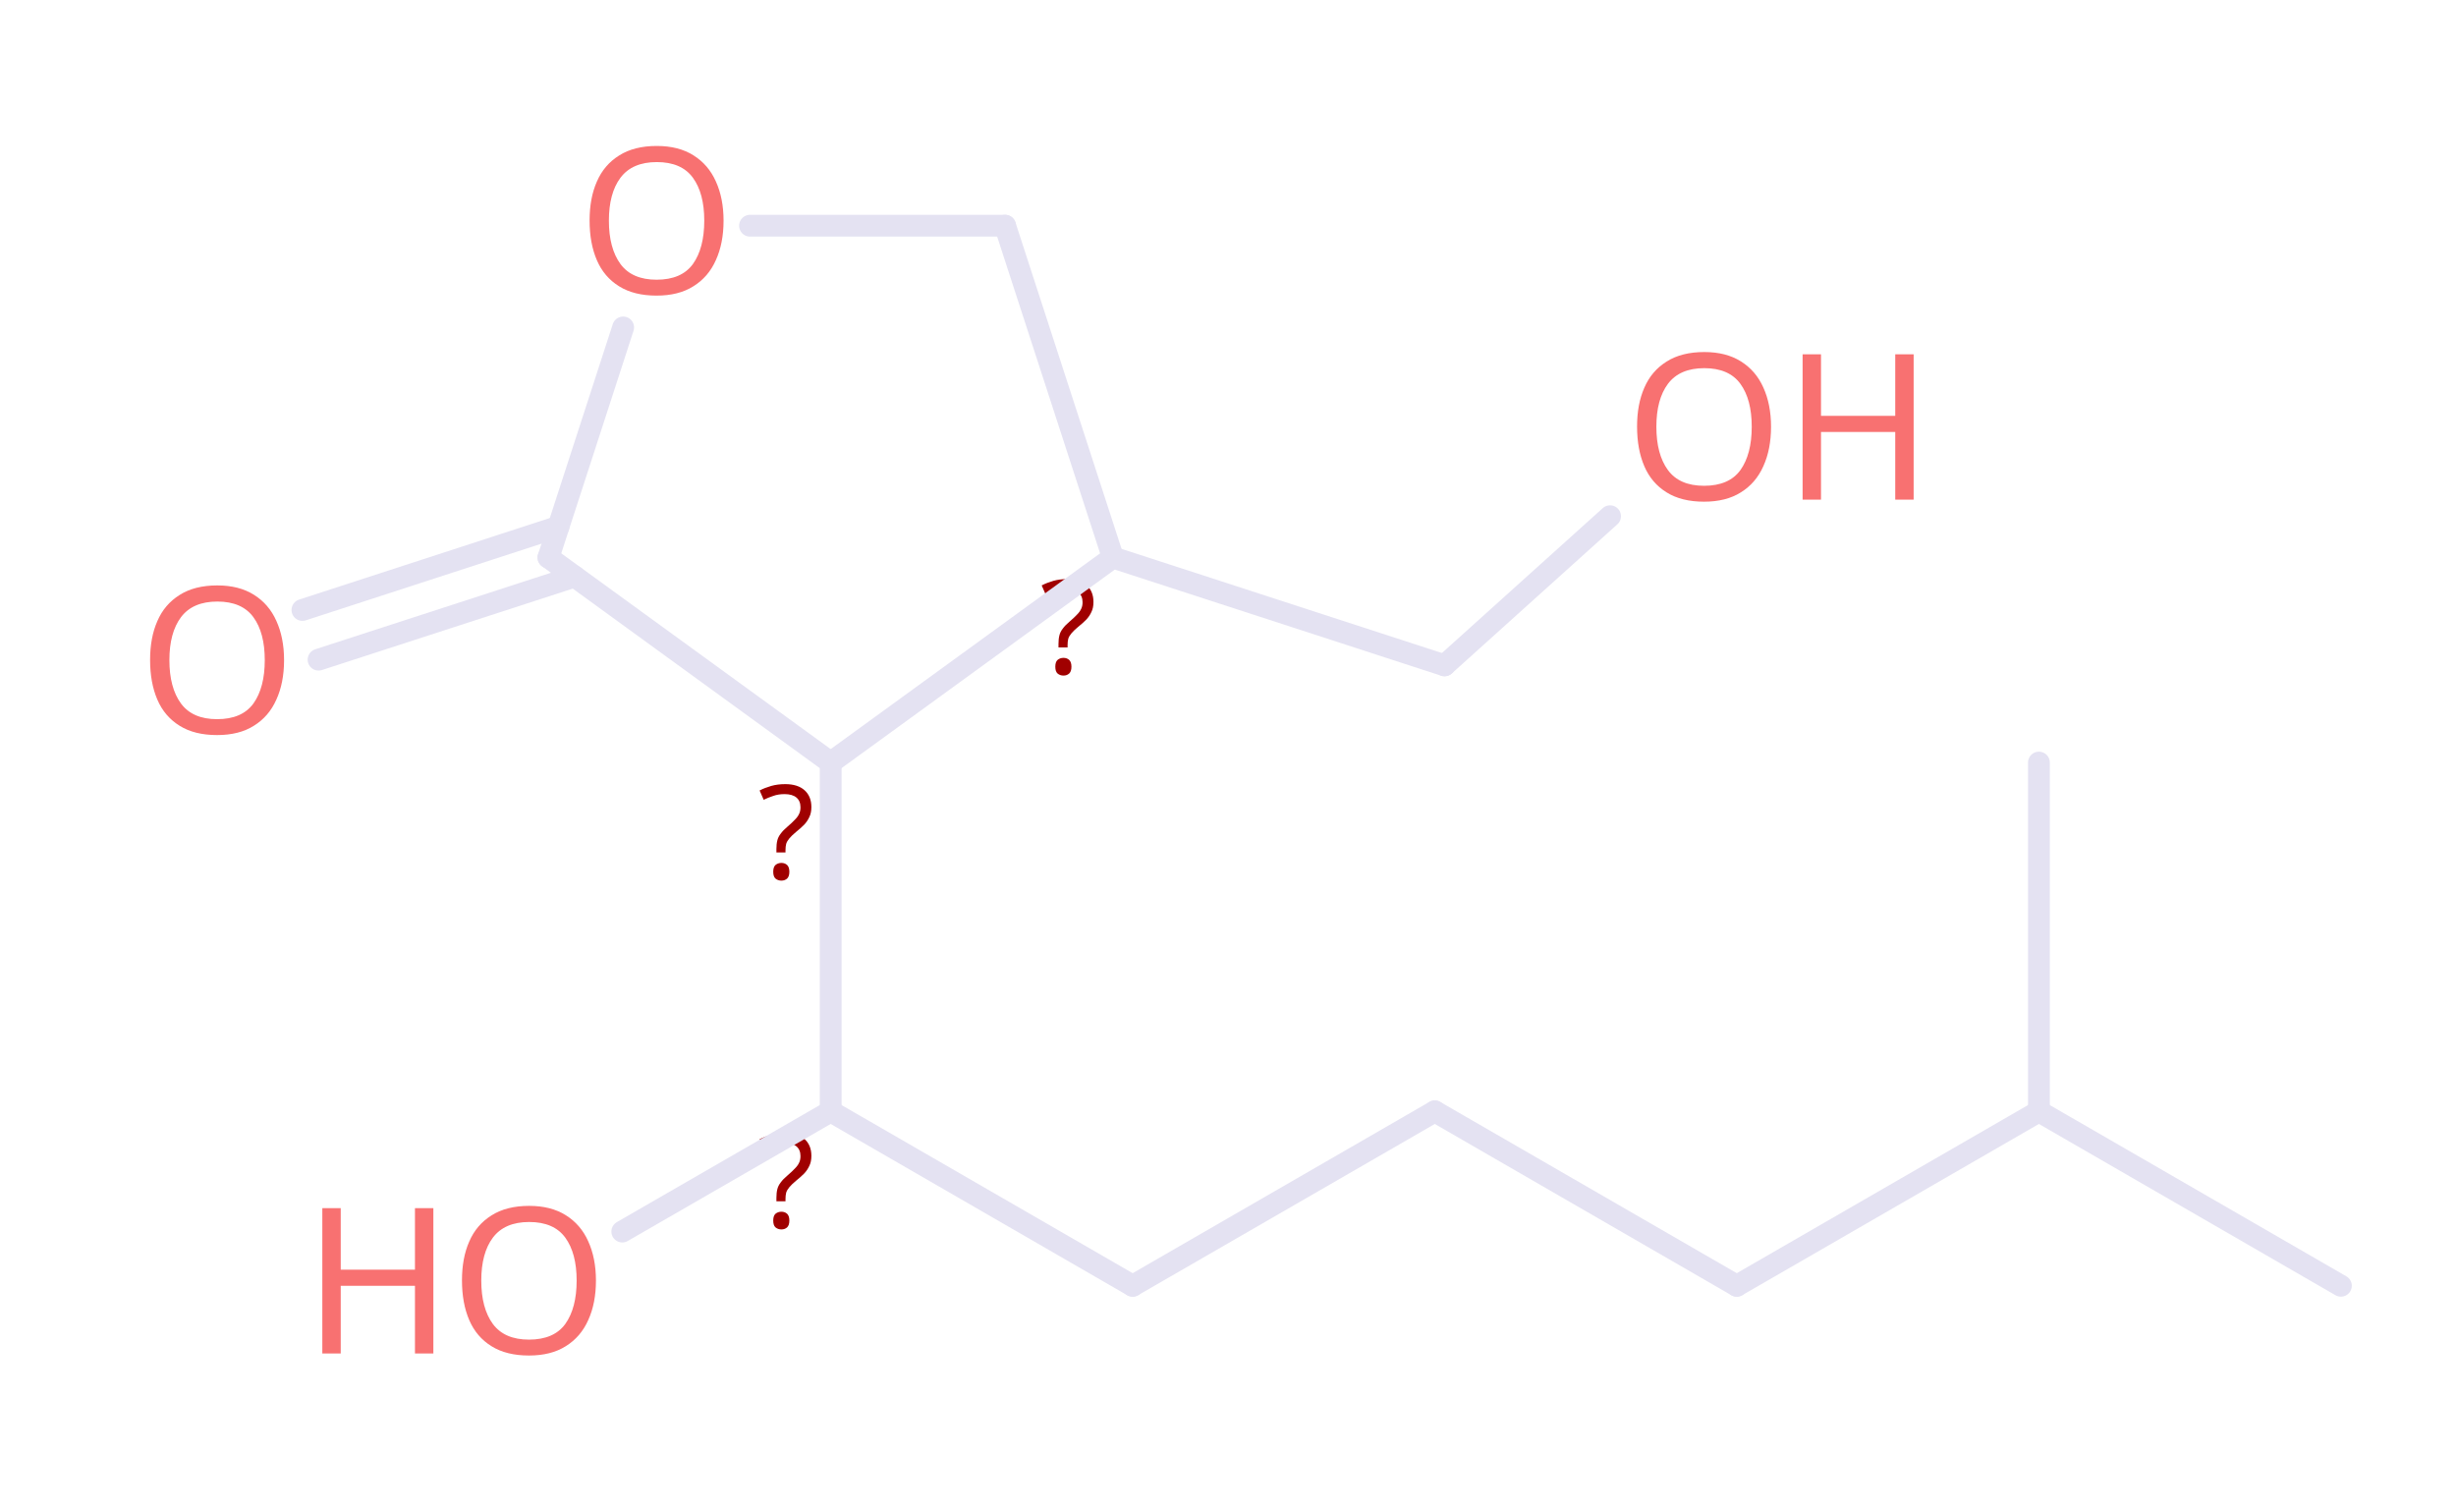
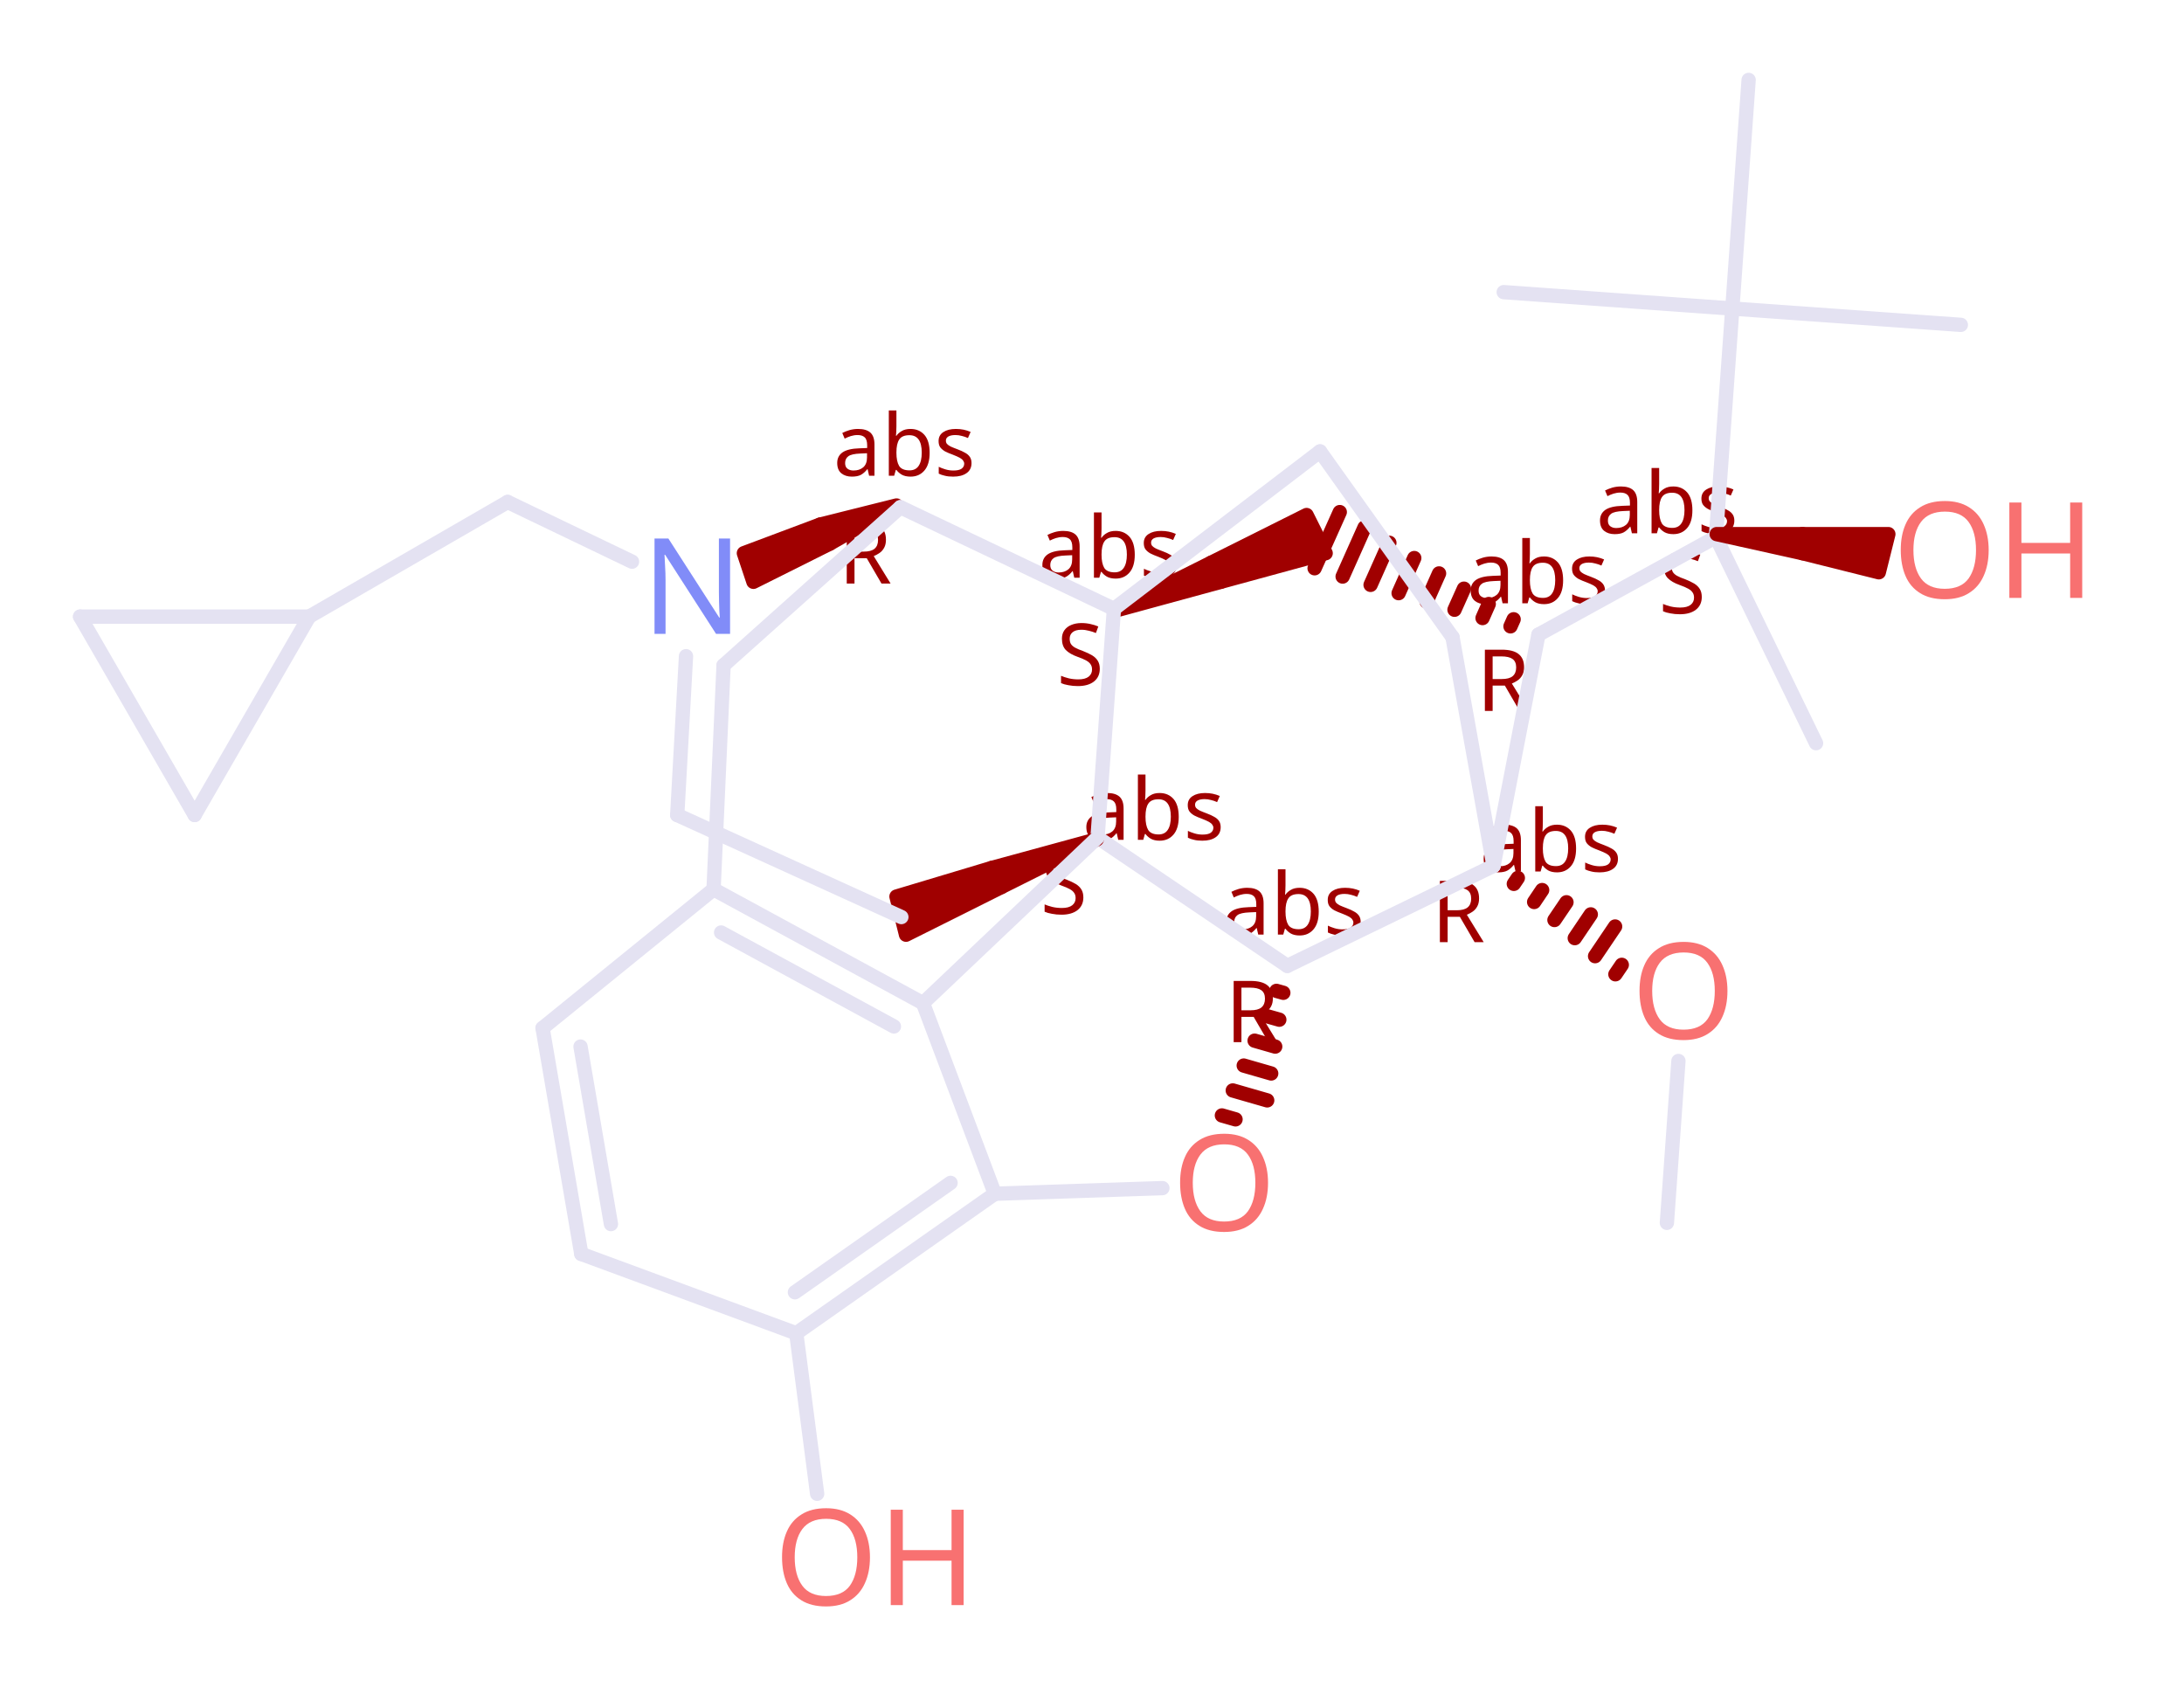
- <svg xmlns="http://www.w3.org/2000/svg" id="mol31" version="1.1" width="169px" height="104px" viewBox="62 98 169 104">
+ <svg xmlns="http://www.w3.org/2000/svg" id="mol31" version="1.1" width="229px" height="179px" viewBox="43 64 229 179">
  <style> #mol31 text {font-family: sans-serif;} #mol31 { pointer-events:none; } #mol31 .event  { pointer-events:all; } #mol31 line { stroke-linecap:round; } #mol31 polygon { stroke-linejoin:round; } </style>
-   <text x="100.76" y="215.62" stroke="none" font-size="12" fill="rgb(160,0,0)">unknown chirality</text>
-   <text x="114.16" y="182.47" stroke="none" font-size="9" fill="rgb(160,0,0)">?</text>
-   <text x="114.16" y="158.47" stroke="none" font-size="9" fill="rgb(160,0,0)">?</text>
-   <text x="133.57" y="144.36" stroke="none" font-size="9" fill="rgb(160,0,0)">?</text>
-   <text x="101.71" y="118.2" stroke="none" font-size="14" fill="rgb(248,113,113)">O</text>
-   <text x="71.47" y="148.44" stroke="none" font-size="14" fill="rgb(248,113,113)">O</text>
-   <text x="173.79" y="132.38" stroke="none" font-size="14" fill="rgb(248,113,113)">O</text>
-   <text x="184.68" y="132.38" stroke="none" font-size="14" fill="rgb(248,113,113)">H</text>
-   <text x="92.93" y="191.13" stroke="none" font-size="14" fill="rgb(248,113,113)">O</text>
-   <text x="82.82" y="191.13" stroke="none" font-size="14" fill="rgb(248,113,113)">H</text>
-   <line x1="100.43" y1="134.24" x2="82.81" y2="139.97" stroke="rgb(228,226,242)" stroke-width="1.5" />
-   <line x1="101.54" y1="137.67" x2="83.92" y2="143.39" stroke="rgb(228,226,242)" stroke-width="1.5" />
-   <line x1="223.08" y1="186.47" x2="202.3" y2="174.47" stroke="rgb(228,226,242)" stroke-width="1.5" />
-   <line x1="202.3" y1="174.47" x2="202.3" y2="150.47" stroke="rgb(228,226,242)" stroke-width="1.5" />
-   <line x1="202.3" y1="174.47" x2="181.51" y2="186.47" stroke="rgb(228,226,242)" stroke-width="1.5" />
-   <line x1="181.51" y1="186.47" x2="160.73" y2="174.47" stroke="rgb(228,226,242)" stroke-width="1.5" />
-   <line x1="160.73" y1="174.47" x2="139.94" y2="186.47" stroke="rgb(228,226,242)" stroke-width="1.5" />
-   <line x1="139.94" y1="186.47" x2="119.16" y2="174.47" stroke="rgb(228,226,242)" stroke-width="1.5" />
-   <line x1="119.16" y1="174.47" x2="119.16" y2="150.47" stroke="rgb(228,226,242)" stroke-width="1.5" />
-   <line x1="119.16" y1="150.47" x2="138.58" y2="136.36" stroke="rgb(228,226,242)" stroke-width="1.5" />
-   <line x1="138.58" y1="136.36" x2="131.16" y2="113.53" stroke="rgb(228,226,242)" stroke-width="1.5" />
-   <line x1="131.16" y1="113.53" x2="113.61" y2="113.53" stroke="rgb(228,226,242)" stroke-width="1.5" />
-   <line x1="104.88" y1="120.53" x2="99.74" y2="136.36" stroke="rgb(228,226,242)" stroke-width="1.5" />
-   <line x1="119.16" y1="150.47" x2="99.74" y2="136.36" stroke="rgb(228,226,242)" stroke-width="1.5" />
-   <line x1="138.58" y1="136.36" x2="161.4" y2="143.78" stroke="rgb(228,226,242)" stroke-width="1.5" />
-   <line x1="161.4" y1="143.78" x2="172.79" y2="133.52" stroke="rgb(228,226,242)" stroke-width="1.5" />
-   <line x1="119.16" y1="174.47" x2="104.82" y2="182.74" stroke="rgb(228,226,242)" stroke-width="1.5" />
-   <line id="mol31:Bond:12" class="event" x1="99.74" y1="136.36" x2="76.92" y2="143.78" stroke-width="1.5" opacity="0" />
-   <line id="mol31:Bond:0" class="event" x1="223.08" y1="186.47" x2="202.3" y2="174.47" stroke-width="1.5" opacity="0" />
-   <line id="mol31:Bond:1" class="event" x1="202.3" y1="174.47" x2="202.3" y2="150.47" stroke-width="1.5" opacity="0" />
-   <line id="mol31:Bond:2" class="event" x1="202.3" y1="174.47" x2="181.51" y2="186.47" stroke-width="1.5" opacity="0" />
-   <line id="mol31:Bond:3" class="event" x1="181.51" y1="186.47" x2="160.73" y2="174.47" stroke-width="1.5" opacity="0" />
-   <line id="mol31:Bond:4" class="event" x1="160.73" y1="174.47" x2="139.94" y2="186.47" stroke-width="1.5" opacity="0" />
-   <line id="mol31:Bond:5" class="event" x1="139.94" y1="186.47" x2="119.16" y2="174.47" stroke-width="1.5" opacity="0" />
-   <line id="mol31:Bond:6" class="event" x1="119.16" y1="174.47" x2="119.16" y2="150.47" stroke-width="1.5" opacity="0" />
-   <line id="mol31:Bond:7" class="event" x1="119.16" y1="150.47" x2="138.58" y2="136.36" stroke-width="1.5" opacity="0" />
-   <line id="mol31:Bond:8" class="event" x1="138.58" y1="136.36" x2="131.16" y2="113.53" stroke-width="1.5" opacity="0" />
-   <line id="mol31:Bond:9" class="event" x1="131.16" y1="113.53" x2="107.16" y2="113.53" stroke-width="1.5" opacity="0" />
-   <line id="mol31:Bond:10" class="event" x1="107.16" y1="113.53" x2="99.74" y2="136.36" stroke-width="1.5" opacity="0" />
-   <line id="mol31:Bond:11" class="event" x1="119.16" y1="150.47" x2="99.74" y2="136.36" stroke-width="1.5" opacity="0" />
-   <line id="mol31:Bond:13" class="event" x1="138.58" y1="136.36" x2="161.4" y2="143.78" stroke-width="1.5" opacity="0" />
-   <line id="mol31:Bond:14" class="event" x1="161.4" y1="143.78" x2="179.24" y2="127.72" stroke-width="1.5" opacity="0" />
-   <line id="mol31:Bond:15" class="event" x1="119.16" y1="174.47" x2="98.37" y2="186.47" stroke-width="1.5" opacity="0" />
-   <circle id="mol31:Atom:0" class="event" cx="223.08" cy="186.47" r="8" opacity="0" />
-   <circle id="mol31:Atom:1" class="event" cx="202.3" cy="174.47" r="8" opacity="0" />
-   <circle id="mol31:Atom:2" class="event" cx="202.3" cy="150.47" r="8" opacity="0" />
-   <circle id="mol31:Atom:3" class="event" cx="181.51" cy="186.47" r="8" opacity="0" />
-   <circle id="mol31:Atom:4" class="event" cx="160.73" cy="174.47" r="8" opacity="0" />
-   <circle id="mol31:Atom:5" class="event" cx="139.94" cy="186.47" r="8" opacity="0" />
-   <circle id="mol31:Atom:6" class="event" cx="119.16" cy="174.47" r="8" opacity="0" />
-   <circle id="mol31:Atom:7" class="event" cx="119.16" cy="150.47" r="8" opacity="0" />
-   <circle id="mol31:Atom:8" class="event" cx="138.58" cy="136.36" r="8" opacity="0" />
-   <circle id="mol31:Atom:9" class="event" cx="131.16" cy="113.53" r="8" opacity="0" />
-   <circle id="mol31:Atom:10" class="event" cx="107.16" cy="113.53" r="8" opacity="0" />
-   <circle id="mol31:Atom:11" class="event" cx="99.74" cy="136.36" r="8" opacity="0" />
-   <circle id="mol31:Atom:12" class="event" cx="76.92" cy="143.78" r="8" opacity="0" />
-   <circle id="mol31:Atom:13" class="event" cx="161.4" cy="143.78" r="8" opacity="0" />
-   <circle id="mol31:Atom:14" class="event" cx="179.24" cy="127.72" r="8" opacity="0" />
-   <circle id="mol31:Atom:15" class="event" cx="98.37" cy="186.47" r="8" opacity="0" />
+   <text x="116.4" y="256.77" stroke="none" font-size="12" fill="rgb(160,0,0)">this enantiomer</text>
+   <text x="216.92" y="128.31" stroke="none" font-size="9" fill="rgb(160,0,0)">S</text>
+   <text x="210.36" y="119.91" stroke="none" font-size="9" fill="rgb(160,0,0)">abs</text>
+   <text x="197.82" y="138.54" stroke="none" font-size="9" fill="rgb(160,0,0)">R</text>
+   <text x="196.8" y="127.25" stroke="none" font-size="9" fill="rgb(160,0,0)">abs</text>
+   <text x="153.8" y="135.84" stroke="none" font-size="9" fill="rgb(160,0,0)">S</text>
+   <text x="151.89" y="124.57" stroke="none" font-size="9" fill="rgb(160,0,0)">abs</text>
+   <text x="193.1" y="162.78" stroke="none" font-size="9" fill="rgb(160,0,0)">R</text>
+   <text x="198.16" y="155.37" stroke="none" font-size="9" fill="rgb(160,0,0)">abs</text>
+   <text x="171.48" y="173.27" stroke="none" font-size="9" fill="rgb(160,0,0)">R</text>
+   <text x="171.18" y="161.99" stroke="none" font-size="9" fill="rgb(160,0,0)">abs</text>
+   <text x="152.08" y="159.81" stroke="none" font-size="9" fill="rgb(160,0,0)">S</text>
+   <text x="156.5" y="152.05" stroke="none" font-size="9" fill="rgb(160,0,0)">abs</text>
+   <text x="110.27" y="130.46" stroke="none" font-size="14" fill="rgb(129,140,248)">N</text>
+   <text x="130.91" y="125.18" stroke="none" font-size="9" fill="rgb(160,0,0)">R</text>
+   <text x="130.38" y="113.88" stroke="none" font-size="9" fill="rgb(160,0,0)">abs</text>
+   <text x="124.14" y="232.29" stroke="none" font-size="14" fill="rgb(248,113,113)">O</text>
+   <text x="135.04" y="232.29" stroke="none" font-size="14" fill="rgb(248,113,113)">H</text>
+   <text x="165.88" y="193.03" stroke="none" font-size="14" fill="rgb(248,113,113)">O</text>
+   <text x="214.05" y="172.91" stroke="none" font-size="14" fill="rgb(248,113,113)">O</text>
+   <text x="241.44" y="126.69" stroke="none" font-size="14" fill="rgb(248,113,113)">O</text>
+   <text x="252.33" y="126.69" stroke="none" font-size="14" fill="rgb(248,113,113)">H</text>
+   <line x1="117.82" y1="157.24" x2="139.78" y2="169.18" stroke="rgb(228,226,242)" stroke-width="1.5" />
+   <line x1="118.61" y1="161.77" x2="136.73" y2="171.62" stroke="rgb(228,226,242)" stroke-width="1.5" />
+   <line x1="147.31" y1="189.16" x2="126.49" y2="203.79" stroke="rgb(228,226,242)" stroke-width="1.5" />
+   <line x1="142.67" y1="188.02" x2="126.35" y2="199.49" stroke="rgb(228,226,242)" stroke-width="1.5" />
+   <line x1="103.95" y1="195.47" x2="99.89" y2="171.79" stroke="rgb(228,226,242)" stroke-width="1.5" />
+   <line x1="107.06" y1="192.34" x2="103.87" y2="173.73" stroke="rgb(228,226,242)" stroke-width="1.5" />
+   <line x1="233.42" y1="141.92" x2="222.92" y2="120.31" stroke="rgb(228,226,242)" stroke-width="1.5" />
+   <line x1="222.92" y1="120.31" x2="204.31" y2="130.54" stroke="rgb(228,226,242)" stroke-width="1.5" />
+   <line x1="201.71" y1="128.93" x2="201.38" y2="129.67" stroke="rgb(160,0,0)" stroke-width="1.5" />
+   <line x1="199.1" y1="127.33" x2="198.45" y2="128.8" stroke="rgb(160,0,0)" stroke-width="1.5" />
+   <line x1="196.5" y1="125.72" x2="195.51" y2="127.93" stroke="rgb(160,0,0)" stroke-width="1.5" />
+   <line x1="193.89" y1="124.12" x2="192.58" y2="127.06" stroke="rgb(160,0,0)" stroke-width="1.5" />
+   <line x1="191.29" y1="122.51" x2="189.65" y2="126.19" stroke="rgb(160,0,0)" stroke-width="1.5" />
+   <line x1="188.68" y1="120.91" x2="186.71" y2="125.32" stroke="rgb(160,0,0)" stroke-width="1.5" />
+   <line x1="186.08" y1="119.3" x2="183.78" y2="124.45" stroke="rgb(160,0,0)" stroke-width="1.5" />
+   <line x1="183.48" y1="117.69" x2="180.84" y2="123.58" stroke="rgb(160,0,0)" stroke-width="1.5" />
+   <polygon points="160,128 171,125 170,123 " fill="rgb(160,0,0)" stroke="rgb(160,0,0)" stroke-width="1.5" />
+   <polygon points="170,123 171,125 182,122 180,118 " fill="rgb(160,0,0)" stroke="rgb(160,0,0)" stroke-width="1.5" />
+   <line x1="159.8" y1="127.84" x2="181.41" y2="111.33" stroke="rgb(228,226,242)" stroke-width="1.5" />
+   <line x1="181.41" y1="111.33" x2="195.3" y2="130.81" stroke="rgb(228,226,242)" stroke-width="1.5" />
+   <line x1="195.3" y1="130.81" x2="199.6" y2="154.78" stroke="rgb(228,226,242)" stroke-width="1.5" />
+   <line x1="204.31" y1="130.54" x2="199.6" y2="154.78" stroke="rgb(228,226,242)" stroke-width="1.5" />
+   <line x1="199.6" y1="154.78" x2="177.98" y2="165.27" stroke="rgb(228,226,242)" stroke-width="1.5" />
+   <line x1="177.98" y1="165.27" x2="158.08" y2="151.81" stroke="rgb(228,226,242)" stroke-width="1.5" />
+   <line x1="159.8" y1="127.84" x2="158.08" y2="151.81" stroke="rgb(228,226,242)" stroke-width="1.5" />
+   <polygon points="158,152 147,155 148,157 " fill="rgb(160,0,0)" stroke="rgb(160,0,0)" stroke-width="1.5" />
+   <polygon points="148,157 147,155 137,158 138,162 " fill="rgb(160,0,0)" stroke="rgb(160,0,0)" stroke-width="1.5" />
+   <line x1="137.51" y1="160.15" x2="114.01" y2="149.45" stroke="rgb(228,226,242)" stroke-width="1.5" />
+   <line x1="114.01" y1="149.45" x2="114.93" y2="132.8" stroke="rgb(228,226,242)" stroke-width="1.5" />
+   <polygon points="137,117 129,119 130,121 " fill="rgb(160,0,0)" stroke="rgb(160,0,0)" stroke-width="1.5" />
+   <polygon points="130,121 129,119 121,122 122,125 " fill="rgb(160,0,0)" stroke="rgb(160,0,0)" stroke-width="1.5" />
+   <line x1="159.8" y1="127.84" x2="137.41" y2="117.18" stroke="rgb(228,226,242)" stroke-width="1.5" />
+   <line x1="137.41" y1="117.18" x2="118.87" y2="133.76" stroke="rgb(228,226,242)" stroke-width="1.5" />
+   <line x1="118.87" y1="133.76" x2="117.82" y2="157.24" stroke="rgb(228,226,242)" stroke-width="1.5" />
+   <line x1="158.08" y1="151.81" x2="139.78" y2="169.18" stroke="rgb(228,226,242)" stroke-width="1.5" />
+   <line x1="139.78" y1="169.18" x2="147.31" y2="189.16" stroke="rgb(228,226,242)" stroke-width="1.5" />
+   <line x1="126.49" y1="203.79" x2="103.95" y2="195.47" stroke="rgb(228,226,242)" stroke-width="1.5" />
+   <line x1="117.82" y1="157.24" x2="99.89" y2="171.79" stroke="rgb(228,226,242)" stroke-width="1.5" />
+   <line x1="126.49" y1="203.79" x2="128.68" y2="220.62" stroke="rgb(228,226,242)" stroke-width="1.5" />
+   <line x1="147.31" y1="189.16" x2="164.88" y2="188.57" stroke="rgb(228,226,242)" stroke-width="1.5" />
+   <line x1="176.84" y1="167.89" x2="177.56" y2="168.09" stroke="rgb(160,0,0)" stroke-width="1.5" />
+   <line x1="175.69" y1="170.5" x2="177.14" y2="170.91" stroke="rgb(160,0,0)" stroke-width="1.5" />
+   <line x1="174.55" y1="173.11" x2="176.71" y2="173.73" stroke="rgb(160,0,0)" stroke-width="1.5" />
+   <line x1="173.41" y1="175.72" x2="176.29" y2="176.55" stroke="rgb(160,0,0)" stroke-width="1.5" />
+   <line x1="172.26" y1="178.33" x2="175.87" y2="179.37" stroke="rgb(160,0,0)" stroke-width="1.5" />
+   <line x1="171.12" y1="180.95" x2="172.55" y2="181.36" stroke="rgb(160,0,0)" stroke-width="1.5" />
+   <line x1="109.27" y1="122.89" x2="96.23" y2="116.63" stroke="rgb(228,226,242)" stroke-width="1.5" />
+   <line x1="96.23" y1="116.63" x2="75.42" y2="128.65" stroke="rgb(228,226,242)" stroke-width="1.5" />
+   <line x1="75.42" y1="128.65" x2="51.4" y2="128.65" stroke="rgb(228,226,242)" stroke-width="1.5" />
+   <line x1="51.4" y1="128.65" x2="63.41" y2="149.45" stroke="rgb(228,226,242)" stroke-width="1.5" />
+   <line x1="75.42" y1="128.65" x2="63.41" y2="149.45" stroke="rgb(228,226,242)" stroke-width="1.5" />
+   <line x1="201.73" y1="156.67" x2="202.15" y2="156.05" stroke="rgb(160,0,0)" stroke-width="1.5" />
+   <line x1="203.86" y1="158.57" x2="204.7" y2="157.32" stroke="rgb(160,0,0)" stroke-width="1.5" />
+   <line x1="205.99" y1="160.46" x2="207.25" y2="158.6" stroke="rgb(160,0,0)" stroke-width="1.5" />
+   <line x1="208.12" y1="162.36" x2="209.8" y2="159.87" stroke="rgb(160,0,0)" stroke-width="1.5" />
+   <line x1="210.25" y1="164.25" x2="212.35" y2="161.14" stroke="rgb(160,0,0)" stroke-width="1.5" />
+   <line x1="212.38" y1="166.15" x2="213.05" y2="165.16" stroke="rgb(160,0,0)" stroke-width="1.5" />
+   <line x1="218.99" y1="175.24" x2="217.78" y2="192.21" stroke="rgb(228,226,242)" stroke-width="1.5" />
+   <line x1="222.92" y1="120.31" x2="224.64" y2="96.35" stroke="rgb(228,226,242)" stroke-width="1.5" />
+   <line x1="224.64" y1="96.35" x2="200.67" y2="94.63" stroke="rgb(228,226,242)" stroke-width="1.5" />
+   <line x1="224.64" y1="96.35" x2="226.35" y2="72.38" stroke="rgb(228,226,242)" stroke-width="1.5" />
+   <line x1="224.64" y1="96.35" x2="248.6" y2="98.06" stroke="rgb(228,226,242)" stroke-width="1.5" />
+   <polygon points="223,120 232,122 232,120 " fill="rgb(160,0,0)" stroke="rgb(160,0,0)" stroke-width="1.5" />
+   <polygon points="232,120 232,122 240,124 241,120 " fill="rgb(160,0,0)" stroke="rgb(160,0,0)" stroke-width="1.5" />
+   <line id="mol31:Bond:18" class="event" x1="117.82" y1="157.24" x2="139.78" y2="169.18" stroke-width="1.5" opacity="0" />
+   <line id="mol31:Bond:21" class="event" x1="147.31" y1="189.16" x2="126.49" y2="203.79" stroke-width="1.5" opacity="0" />
+   <line id="mol31:Bond:23" class="event" x1="103.95" y1="195.47" x2="99.89" y2="171.79" stroke-width="1.5" opacity="0" />
+   <line id="mol31:Bond:0" class="event" x1="233.42" y1="141.92" x2="222.92" y2="120.31" stroke-width="1.5" opacity="0" />
+   <line id="mol31:Bond:1" class="event" x1="222.92" y1="120.31" x2="204.31" y2="130.54" stroke-width="1.5" opacity="0" />
+   <line id="mol31:Bond:2" class="event" x1="204.31" y1="130.54" x2="180.78" y2="120.02" stroke-width="1.5" opacity="0" />
+   <line id="mol31:Bond:3" class="event" x1="159.8" y1="127.84" x2="180.78" y2="120.02" stroke-width="1.5" opacity="0" />
+   <line id="mol31:Bond:4" class="event" x1="159.8" y1="127.84" x2="181.41" y2="111.33" stroke-width="1.5" opacity="0" />
+   <line id="mol31:Bond:5" class="event" x1="181.41" y1="111.33" x2="195.3" y2="130.81" stroke-width="1.5" opacity="0" />
+   <line id="mol31:Bond:6" class="event" x1="195.3" y1="130.81" x2="199.6" y2="154.78" stroke-width="1.5" opacity="0" />
+   <line id="mol31:Bond:7" class="event" x1="204.31" y1="130.54" x2="199.6" y2="154.78" stroke-width="1.5" opacity="0" />
+   <line id="mol31:Bond:8" class="event" x1="199.6" y1="154.78" x2="177.98" y2="165.27" stroke-width="1.5" opacity="0" />
+   <line id="mol31:Bond:9" class="event" x1="177.98" y1="165.27" x2="158.08" y2="151.81" stroke-width="1.5" opacity="0" />
+   <line id="mol31:Bond:10" class="event" x1="159.8" y1="127.84" x2="158.08" y2="151.81" stroke-width="1.5" opacity="0" />
+   <line id="mol31:Bond:11" class="event" x1="158.08" y1="151.81" x2="137.51" y2="160.15" stroke-width="1.5" opacity="0" />
+   <line id="mol31:Bond:12" class="event" x1="137.51" y1="160.15" x2="114.01" y2="149.45" stroke-width="1.5" opacity="0" />
+   <line id="mol31:Bond:13" class="event" x1="114.01" y1="149.45" x2="115.32" y2="125.8" stroke-width="1.5" opacity="0" />
+   <line id="mol31:Bond:14" class="event" x1="137.41" y1="117.18" x2="115.32" y2="125.8" stroke-width="1.5" opacity="0" />
+   <line id="mol31:Bond:15" class="event" x1="159.8" y1="127.84" x2="137.41" y2="117.18" stroke-width="1.5" opacity="0" />
+   <line id="mol31:Bond:16" class="event" x1="137.41" y1="117.18" x2="118.87" y2="133.76" stroke-width="1.5" opacity="0" />
+   <line id="mol31:Bond:17" class="event" x1="118.87" y1="133.76" x2="117.82" y2="157.24" stroke-width="1.5" opacity="0" />
+   <line id="mol31:Bond:19" class="event" x1="158.08" y1="151.81" x2="139.78" y2="169.18" stroke-width="1.5" opacity="0" />
+   <line id="mol31:Bond:20" class="event" x1="139.78" y1="169.18" x2="147.31" y2="189.16" stroke-width="1.5" opacity="0" />
+   <line id="mol31:Bond:22" class="event" x1="126.49" y1="203.79" x2="103.95" y2="195.47" stroke-width="1.5" opacity="0" />
+   <line id="mol31:Bond:24" class="event" x1="117.82" y1="157.24" x2="99.89" y2="171.79" stroke-width="1.5" opacity="0" />
+   <line id="mol31:Bond:25" class="event" x1="126.49" y1="203.79" x2="129.59" y2="227.62" stroke-width="1.5" opacity="0" />
+   <line id="mol31:Bond:26" class="event" x1="147.31" y1="189.16" x2="171.32" y2="188.36" stroke-width="1.5" opacity="0" />
+   <line id="mol31:Bond:27" class="event" x1="177.98" y1="165.27" x2="171.32" y2="188.36" stroke-width="1.5" opacity="0" />
+   <line id="mol31:Bond:28" class="event" x1="115.32" y1="125.8" x2="96.23" y2="116.63" stroke-width="1.5" opacity="0" />
+   <line id="mol31:Bond:29" class="event" x1="96.23" y1="116.63" x2="75.42" y2="128.65" stroke-width="1.5" opacity="0" />
+   <line id="mol31:Bond:30" class="event" x1="75.42" y1="128.65" x2="51.4" y2="128.65" stroke-width="1.5" opacity="0" />
+   <line id="mol31:Bond:31" class="event" x1="51.4" y1="128.65" x2="63.41" y2="149.45" stroke-width="1.5" opacity="0" />
+   <line id="mol31:Bond:32" class="event" x1="75.42" y1="128.65" x2="63.41" y2="149.45" stroke-width="1.5" opacity="0" />
+   <line id="mol31:Bond:33" class="event" x1="199.6" y1="154.78" x2="219.49" y2="168.24" stroke-width="1.5" opacity="0" />
+   <line id="mol31:Bond:34" class="event" x1="219.49" y1="168.24" x2="217.78" y2="192.21" stroke-width="1.5" opacity="0" />
+   <line id="mol31:Bond:35" class="event" x1="222.92" y1="120.31" x2="224.64" y2="96.35" stroke-width="1.5" opacity="0" />
+   <line id="mol31:Bond:36" class="event" x1="224.64" y1="96.35" x2="200.67" y2="94.63" stroke-width="1.5" opacity="0" />
+   <line id="mol31:Bond:37" class="event" x1="224.64" y1="96.35" x2="226.35" y2="72.38" stroke-width="1.5" opacity="0" />
+   <line id="mol31:Bond:38" class="event" x1="224.64" y1="96.35" x2="248.6" y2="98.06" stroke-width="1.5" opacity="0" />
+   <line id="mol31:Bond:39" class="event" x1="222.92" y1="120.31" x2="246.89" y2="122.03" stroke-width="1.5" opacity="0" />
+   <circle id="mol31:Atom:0" class="event" cx="233.42" cy="141.92" r="8" opacity="0" />
+   <circle id="mol31:Atom:1" class="event" cx="222.92" cy="120.31" r="8" opacity="0" />
+   <circle id="mol31:Atom:2" class="event" cx="204.31" cy="130.54" r="8" opacity="0" />
+   <circle id="mol31:Atom:3" class="event" cx="180.78" cy="120.02" r="8" opacity="0" />
+   <circle id="mol31:Atom:4" class="event" cx="159.8" cy="127.84" r="8" opacity="0" />
+   <circle id="mol31:Atom:5" class="event" cx="181.41" cy="111.33" r="8" opacity="0" />
+   <circle id="mol31:Atom:6" class="event" cx="195.3" cy="130.81" r="8" opacity="0" />
+   <circle id="mol31:Atom:7" class="event" cx="199.6" cy="154.78" r="8" opacity="0" />
+   <circle id="mol31:Atom:8" class="event" cx="177.98" cy="165.27" r="8" opacity="0" />
+   <circle id="mol31:Atom:9" class="event" cx="158.08" cy="151.81" r="8" opacity="0" />
+   <circle id="mol31:Atom:10" class="event" cx="137.51" cy="160.15" r="8" opacity="0" />
+   <circle id="mol31:Atom:11" class="event" cx="114.01" cy="149.45" r="8" opacity="0" />
+   <circle id="mol31:Atom:12" class="event" cx="115.32" cy="125.8" r="8" opacity="0" />
+   <circle id="mol31:Atom:13" class="event" cx="137.41" cy="117.18" r="8" opacity="0" />
+   <circle id="mol31:Atom:14" class="event" cx="118.87" cy="133.76" r="8" opacity="0" />
+   <circle id="mol31:Atom:15" class="event" cx="117.82" cy="157.24" r="8" opacity="0" />
+   <circle id="mol31:Atom:16" class="event" cx="139.78" cy="169.18" r="8" opacity="0" />
+   <circle id="mol31:Atom:17" class="event" cx="147.31" cy="189.16" r="8" opacity="0" />
+   <circle id="mol31:Atom:18" class="event" cx="126.49" cy="203.79" r="8" opacity="0" />
+   <circle id="mol31:Atom:19" class="event" cx="103.95" cy="195.47" r="8" opacity="0" />
+   <circle id="mol31:Atom:20" class="event" cx="99.89" cy="171.79" r="8" opacity="0" />
+   <circle id="mol31:Atom:21" class="event" cx="129.59" cy="227.62" r="8" opacity="0" />
+   <circle id="mol31:Atom:22" class="event" cx="171.32" cy="188.36" r="8" opacity="0" />
+   <circle id="mol31:Atom:23" class="event" cx="96.23" cy="116.63" r="8" opacity="0" />
+   <circle id="mol31:Atom:24" class="event" cx="75.42" cy="128.65" r="8" opacity="0" />
+   <circle id="mol31:Atom:25" class="event" cx="51.4" cy="128.65" r="8" opacity="0" />
+   <circle id="mol31:Atom:26" class="event" cx="63.41" cy="149.45" r="8" opacity="0" />
+   <circle id="mol31:Atom:27" class="event" cx="219.49" cy="168.24" r="8" opacity="0" />
+   <circle id="mol31:Atom:28" class="event" cx="217.78" cy="192.21" r="8" opacity="0" />
+   <circle id="mol31:Atom:29" class="event" cx="224.64" cy="96.35" r="8" opacity="0" />
+   <circle id="mol31:Atom:30" class="event" cx="200.67" cy="94.63" r="8" opacity="0" />
+   <circle id="mol31:Atom:31" class="event" cx="226.35" cy="72.38" r="8" opacity="0" />
+   <circle id="mol31:Atom:32" class="event" cx="248.6" cy="98.06" r="8" opacity="0" />
+   <circle id="mol31:Atom:33" class="event" cx="246.89" cy="122.03" r="8" opacity="0" />
</svg>
